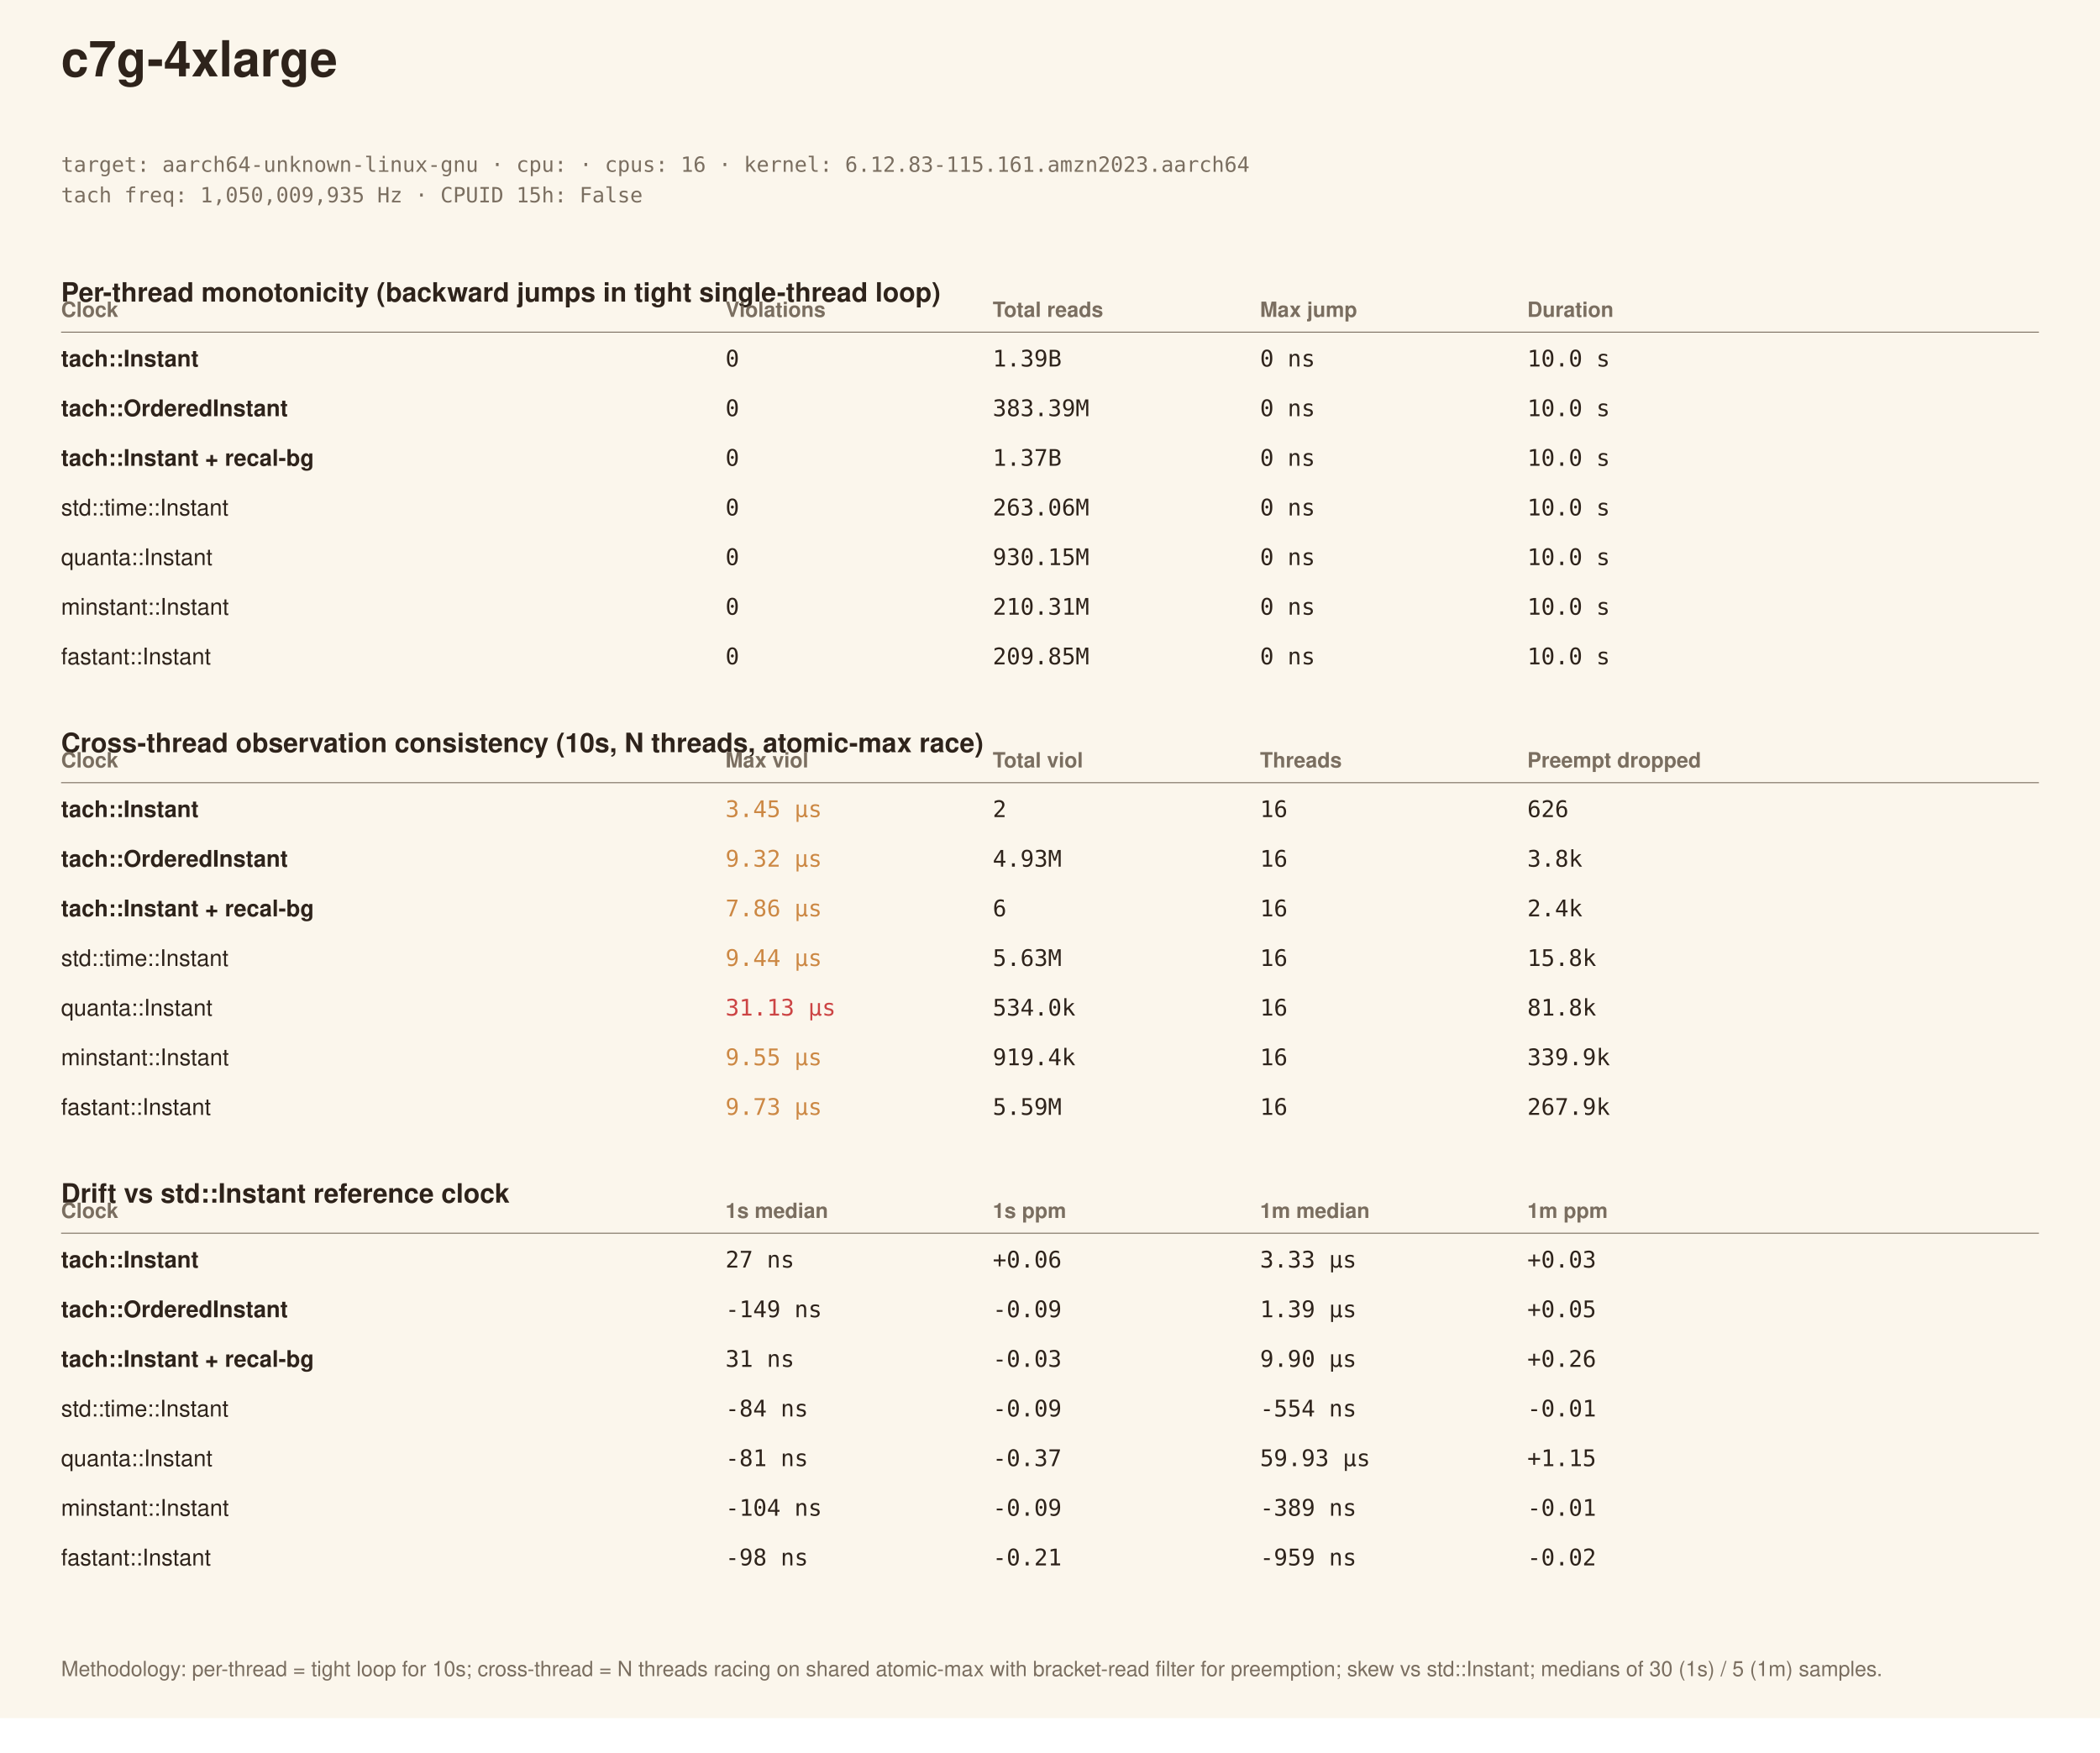
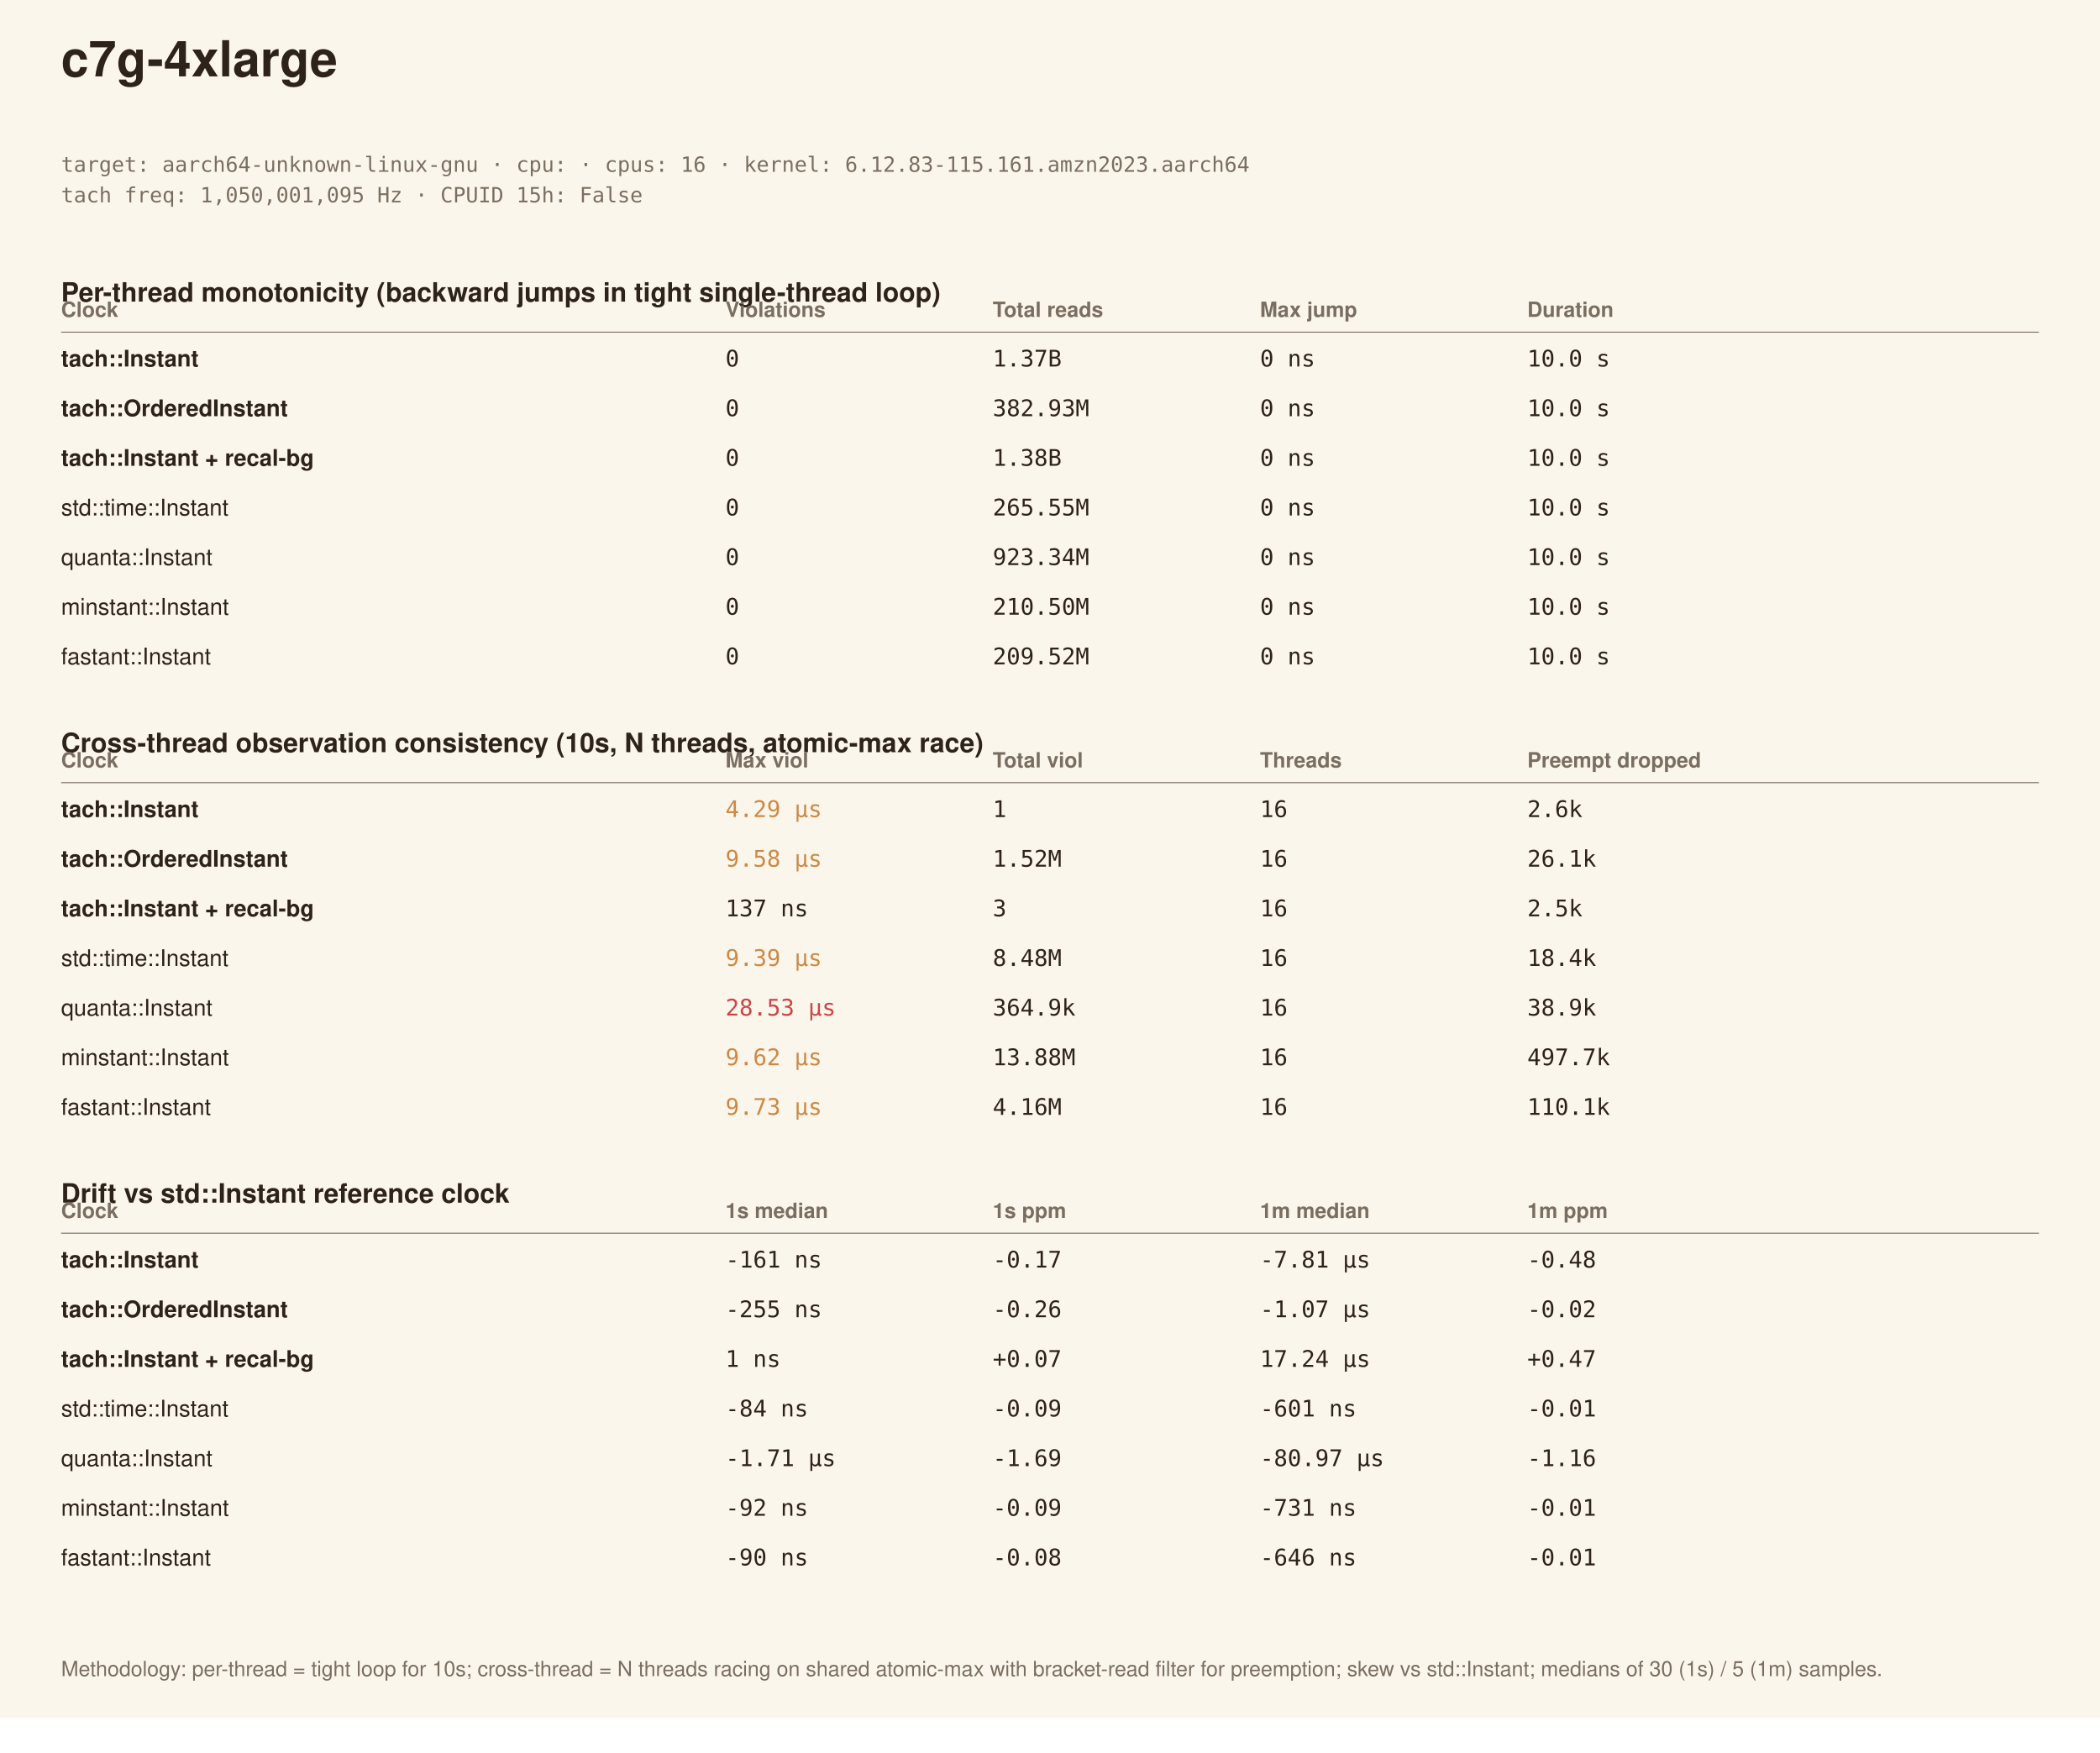
<svg xmlns="http://www.w3.org/2000/svg" viewBox="0 0 1100 918" width="1100" height="918">
  <rect width="1100" height="900" fill="#FBF6EC" />
  <text x="32" y="40" text-anchor="start" font-family="Avenir Next, Helvetica, Arial, sans-serif" font-size="26" font-weight="bold" fill="#2E231B">c7g-4xlarge</text>
  <text x="32" y="90" text-anchor="start" font-family="monospace" font-size="11" fill="#7A6E60">target: aarch64-unknown-linux-gnu  ·  cpu:   ·  cpus: 16  ·  kernel: 6.12.83-115.161.amzn2023.aarch64</text>
-   <text x="32" y="106" text-anchor="start" font-family="monospace" font-size="11" fill="#7A6E60">tach freq: 1,050,009,935 Hz  ·  CPUID 15h: False</text>
+   <text x="32" y="106" text-anchor="start" font-family="monospace" font-size="11" fill="#7A6E60">tach freq: 1,050,001,095 Hz  ·  CPUID 15h: False</text>
  <text x="32" y="158" text-anchor="start" font-family="Avenir Next, Helvetica, Arial, sans-serif" font-size="14" font-weight="bold" fill="#2E231B">Per-thread monotonicity (backward jumps in tight single-thread loop)</text>
  <line x1="32" y1="174" x2="1068" y2="174" stroke="#7A6E60" stroke-width="0.5" />
  <text x="32" y="166" text-anchor="start" font-family="Avenir Next, Helvetica, Arial, sans-serif" font-size="11" font-weight="bold" fill="#7A6E60">Clock</text>
  <text x="380" y="166" text-anchor="start" font-family="Avenir Next, Helvetica, Arial, sans-serif" font-size="11" font-weight="bold" fill="#7A6E60">Violations</text>
  <text x="520" y="166" text-anchor="start" font-family="Avenir Next, Helvetica, Arial, sans-serif" font-size="11" font-weight="bold" fill="#7A6E60">Total reads</text>
  <text x="660" y="166" text-anchor="start" font-family="Avenir Next, Helvetica, Arial, sans-serif" font-size="11" font-weight="bold" fill="#7A6E60">Max jump</text>
  <text x="800" y="166" text-anchor="start" font-family="Avenir Next, Helvetica, Arial, sans-serif" font-size="11" font-weight="bold" fill="#7A6E60">Duration</text>
  <text x="32" y="192" text-anchor="start" font-family="Avenir Next, Helvetica, Arial, sans-serif" font-size="12" font-weight="bold" fill="#2E231B">tach::Instant</text>
  <text x="380" y="192" text-anchor="start" font-family="monospace" font-size="12" fill="#2E231B">0</text>
-   <text x="520" y="192" text-anchor="start" font-family="monospace" font-size="12" fill="#2E231B">1.39B</text>
+   <text x="520" y="192" text-anchor="start" font-family="monospace" font-size="12" fill="#2E231B">1.37B</text>
  <text x="660" y="192" text-anchor="start" font-family="monospace" font-size="12" fill="#2E231B">0 ns</text>
  <text x="800" y="192" text-anchor="start" font-family="monospace" font-size="12" fill="#2E231B">10.0 s</text>
  <text x="32" y="218" text-anchor="start" font-family="Avenir Next, Helvetica, Arial, sans-serif" font-size="12" font-weight="bold" fill="#2E231B">tach::OrderedInstant</text>
  <text x="380" y="218" text-anchor="start" font-family="monospace" font-size="12" fill="#2E231B">0</text>
-   <text x="520" y="218" text-anchor="start" font-family="monospace" font-size="12" fill="#2E231B">383.39M</text>
+   <text x="520" y="218" text-anchor="start" font-family="monospace" font-size="12" fill="#2E231B">382.93M</text>
  <text x="660" y="218" text-anchor="start" font-family="monospace" font-size="12" fill="#2E231B">0 ns</text>
  <text x="800" y="218" text-anchor="start" font-family="monospace" font-size="12" fill="#2E231B">10.0 s</text>
  <text x="32" y="244" text-anchor="start" font-family="Avenir Next, Helvetica, Arial, sans-serif" font-size="12" font-weight="bold" fill="#2E231B">tach::Instant + recal-bg</text>
  <text x="380" y="244" text-anchor="start" font-family="monospace" font-size="12" fill="#2E231B">0</text>
-   <text x="520" y="244" text-anchor="start" font-family="monospace" font-size="12" fill="#2E231B">1.37B</text>
+   <text x="520" y="244" text-anchor="start" font-family="monospace" font-size="12" fill="#2E231B">1.38B</text>
  <text x="660" y="244" text-anchor="start" font-family="monospace" font-size="12" fill="#2E231B">0 ns</text>
  <text x="800" y="244" text-anchor="start" font-family="monospace" font-size="12" fill="#2E231B">10.0 s</text>
  <text x="32" y="270" text-anchor="start" font-family="Avenir Next, Helvetica, Arial, sans-serif" font-size="12" fill="#2E231B">std::time::Instant</text>
  <text x="380" y="270" text-anchor="start" font-family="monospace" font-size="12" fill="#2E231B">0</text>
-   <text x="520" y="270" text-anchor="start" font-family="monospace" font-size="12" fill="#2E231B">263.06M</text>
+   <text x="520" y="270" text-anchor="start" font-family="monospace" font-size="12" fill="#2E231B">265.55M</text>
  <text x="660" y="270" text-anchor="start" font-family="monospace" font-size="12" fill="#2E231B">0 ns</text>
  <text x="800" y="270" text-anchor="start" font-family="monospace" font-size="12" fill="#2E231B">10.0 s</text>
  <text x="32" y="296" text-anchor="start" font-family="Avenir Next, Helvetica, Arial, sans-serif" font-size="12" fill="#2E231B">quanta::Instant</text>
  <text x="380" y="296" text-anchor="start" font-family="monospace" font-size="12" fill="#2E231B">0</text>
-   <text x="520" y="296" text-anchor="start" font-family="monospace" font-size="12" fill="#2E231B">930.15M</text>
+   <text x="520" y="296" text-anchor="start" font-family="monospace" font-size="12" fill="#2E231B">923.34M</text>
  <text x="660" y="296" text-anchor="start" font-family="monospace" font-size="12" fill="#2E231B">0 ns</text>
  <text x="800" y="296" text-anchor="start" font-family="monospace" font-size="12" fill="#2E231B">10.0 s</text>
  <text x="32" y="322" text-anchor="start" font-family="Avenir Next, Helvetica, Arial, sans-serif" font-size="12" fill="#2E231B">minstant::Instant</text>
  <text x="380" y="322" text-anchor="start" font-family="monospace" font-size="12" fill="#2E231B">0</text>
-   <text x="520" y="322" text-anchor="start" font-family="monospace" font-size="12" fill="#2E231B">210.31M</text>
+   <text x="520" y="322" text-anchor="start" font-family="monospace" font-size="12" fill="#2E231B">210.50M</text>
  <text x="660" y="322" text-anchor="start" font-family="monospace" font-size="12" fill="#2E231B">0 ns</text>
  <text x="800" y="322" text-anchor="start" font-family="monospace" font-size="12" fill="#2E231B">10.0 s</text>
  <text x="32" y="348" text-anchor="start" font-family="Avenir Next, Helvetica, Arial, sans-serif" font-size="12" fill="#2E231B">fastant::Instant</text>
  <text x="380" y="348" text-anchor="start" font-family="monospace" font-size="12" fill="#2E231B">0</text>
-   <text x="520" y="348" text-anchor="start" font-family="monospace" font-size="12" fill="#2E231B">209.85M</text>
+   <text x="520" y="348" text-anchor="start" font-family="monospace" font-size="12" fill="#2E231B">209.52M</text>
  <text x="660" y="348" text-anchor="start" font-family="monospace" font-size="12" fill="#2E231B">0 ns</text>
  <text x="800" y="348" text-anchor="start" font-family="monospace" font-size="12" fill="#2E231B">10.0 s</text>
  <text x="32" y="394" text-anchor="start" font-family="Avenir Next, Helvetica, Arial, sans-serif" font-size="14" font-weight="bold" fill="#2E231B">Cross-thread observation consistency (10s, N threads, atomic-max race)</text>
  <line x1="32" y1="410" x2="1068" y2="410" stroke="#7A6E60" stroke-width="0.5" />
  <text x="32" y="402" text-anchor="start" font-family="Avenir Next, Helvetica, Arial, sans-serif" font-size="11" font-weight="bold" fill="#7A6E60">Clock</text>
  <text x="380" y="402" text-anchor="start" font-family="Avenir Next, Helvetica, Arial, sans-serif" font-size="11" font-weight="bold" fill="#7A6E60">Max viol</text>
  <text x="520" y="402" text-anchor="start" font-family="Avenir Next, Helvetica, Arial, sans-serif" font-size="11" font-weight="bold" fill="#7A6E60">Total viol</text>
  <text x="660" y="402" text-anchor="start" font-family="Avenir Next, Helvetica, Arial, sans-serif" font-size="11" font-weight="bold" fill="#7A6E60">Threads</text>
  <text x="800" y="402" text-anchor="start" font-family="Avenir Next, Helvetica, Arial, sans-serif" font-size="11" font-weight="bold" fill="#7A6E60">Preempt dropped</text>
  <text x="32" y="428" text-anchor="start" font-family="Avenir Next, Helvetica, Arial, sans-serif" font-size="12" font-weight="bold" fill="#2E231B">tach::Instant</text>
-   <text x="380" y="428" text-anchor="start" font-family="monospace" font-size="12" fill="#cc8844">3.45 µs</text>
-   <text x="520" y="428" text-anchor="start" font-family="monospace" font-size="12" fill="#2E231B">2</text>
+   <text x="380" y="428" text-anchor="start" font-family="monospace" font-size="12" fill="#cc8844">4.29 µs</text>
+   <text x="520" y="428" text-anchor="start" font-family="monospace" font-size="12" fill="#2E231B">1</text>
  <text x="660" y="428" text-anchor="start" font-family="monospace" font-size="12" fill="#2E231B">16</text>
-   <text x="800" y="428" text-anchor="start" font-family="monospace" font-size="12" fill="#2E231B">626</text>
+   <text x="800" y="428" text-anchor="start" font-family="monospace" font-size="12" fill="#2E231B">2.6k</text>
  <text x="32" y="454" text-anchor="start" font-family="Avenir Next, Helvetica, Arial, sans-serif" font-size="12" font-weight="bold" fill="#2E231B">tach::OrderedInstant</text>
-   <text x="380" y="454" text-anchor="start" font-family="monospace" font-size="12" fill="#cc8844">9.32 µs</text>
-   <text x="520" y="454" text-anchor="start" font-family="monospace" font-size="12" fill="#2E231B">4.93M</text>
+   <text x="380" y="454" text-anchor="start" font-family="monospace" font-size="12" fill="#cc8844">9.58 µs</text>
+   <text x="520" y="454" text-anchor="start" font-family="monospace" font-size="12" fill="#2E231B">1.52M</text>
  <text x="660" y="454" text-anchor="start" font-family="monospace" font-size="12" fill="#2E231B">16</text>
-   <text x="800" y="454" text-anchor="start" font-family="monospace" font-size="12" fill="#2E231B">3.8k</text>
+   <text x="800" y="454" text-anchor="start" font-family="monospace" font-size="12" fill="#2E231B">26.1k</text>
  <text x="32" y="480" text-anchor="start" font-family="Avenir Next, Helvetica, Arial, sans-serif" font-size="12" font-weight="bold" fill="#2E231B">tach::Instant + recal-bg</text>
-   <text x="380" y="480" text-anchor="start" font-family="monospace" font-size="12" fill="#cc8844">7.86 µs</text>
-   <text x="520" y="480" text-anchor="start" font-family="monospace" font-size="12" fill="#2E231B">6</text>
+   <text x="380" y="480" text-anchor="start" font-family="monospace" font-size="12" fill="#2E231B">137 ns</text>
+   <text x="520" y="480" text-anchor="start" font-family="monospace" font-size="12" fill="#2E231B">3</text>
  <text x="660" y="480" text-anchor="start" font-family="monospace" font-size="12" fill="#2E231B">16</text>
-   <text x="800" y="480" text-anchor="start" font-family="monospace" font-size="12" fill="#2E231B">2.4k</text>
+   <text x="800" y="480" text-anchor="start" font-family="monospace" font-size="12" fill="#2E231B">2.5k</text>
  <text x="32" y="506" text-anchor="start" font-family="Avenir Next, Helvetica, Arial, sans-serif" font-size="12" fill="#2E231B">std::time::Instant</text>
-   <text x="380" y="506" text-anchor="start" font-family="monospace" font-size="12" fill="#cc8844">9.44 µs</text>
-   <text x="520" y="506" text-anchor="start" font-family="monospace" font-size="12" fill="#2E231B">5.63M</text>
+   <text x="380" y="506" text-anchor="start" font-family="monospace" font-size="12" fill="#cc8844">9.39 µs</text>
+   <text x="520" y="506" text-anchor="start" font-family="monospace" font-size="12" fill="#2E231B">8.48M</text>
  <text x="660" y="506" text-anchor="start" font-family="monospace" font-size="12" fill="#2E231B">16</text>
-   <text x="800" y="506" text-anchor="start" font-family="monospace" font-size="12" fill="#2E231B">15.8k</text>
+   <text x="800" y="506" text-anchor="start" font-family="monospace" font-size="12" fill="#2E231B">18.4k</text>
  <text x="32" y="532" text-anchor="start" font-family="Avenir Next, Helvetica, Arial, sans-serif" font-size="12" fill="#2E231B">quanta::Instant</text>
-   <text x="380" y="532" text-anchor="start" font-family="monospace" font-size="12" fill="#cc4444">31.13 µs</text>
-   <text x="520" y="532" text-anchor="start" font-family="monospace" font-size="12" fill="#2E231B">534.0k</text>
+   <text x="380" y="532" text-anchor="start" font-family="monospace" font-size="12" fill="#cc4444">28.53 µs</text>
+   <text x="520" y="532" text-anchor="start" font-family="monospace" font-size="12" fill="#2E231B">364.9k</text>
  <text x="660" y="532" text-anchor="start" font-family="monospace" font-size="12" fill="#2E231B">16</text>
-   <text x="800" y="532" text-anchor="start" font-family="monospace" font-size="12" fill="#2E231B">81.8k</text>
+   <text x="800" y="532" text-anchor="start" font-family="monospace" font-size="12" fill="#2E231B">38.9k</text>
  <text x="32" y="558" text-anchor="start" font-family="Avenir Next, Helvetica, Arial, sans-serif" font-size="12" fill="#2E231B">minstant::Instant</text>
-   <text x="380" y="558" text-anchor="start" font-family="monospace" font-size="12" fill="#cc8844">9.55 µs</text>
-   <text x="520" y="558" text-anchor="start" font-family="monospace" font-size="12" fill="#2E231B">919.4k</text>
+   <text x="380" y="558" text-anchor="start" font-family="monospace" font-size="12" fill="#cc8844">9.62 µs</text>
+   <text x="520" y="558" text-anchor="start" font-family="monospace" font-size="12" fill="#2E231B">13.88M</text>
  <text x="660" y="558" text-anchor="start" font-family="monospace" font-size="12" fill="#2E231B">16</text>
-   <text x="800" y="558" text-anchor="start" font-family="monospace" font-size="12" fill="#2E231B">339.9k</text>
+   <text x="800" y="558" text-anchor="start" font-family="monospace" font-size="12" fill="#2E231B">497.7k</text>
  <text x="32" y="584" text-anchor="start" font-family="Avenir Next, Helvetica, Arial, sans-serif" font-size="12" fill="#2E231B">fastant::Instant</text>
  <text x="380" y="584" text-anchor="start" font-family="monospace" font-size="12" fill="#cc8844">9.73 µs</text>
-   <text x="520" y="584" text-anchor="start" font-family="monospace" font-size="12" fill="#2E231B">5.59M</text>
+   <text x="520" y="584" text-anchor="start" font-family="monospace" font-size="12" fill="#2E231B">4.16M</text>
  <text x="660" y="584" text-anchor="start" font-family="monospace" font-size="12" fill="#2E231B">16</text>
-   <text x="800" y="584" text-anchor="start" font-family="monospace" font-size="12" fill="#2E231B">267.9k</text>
+   <text x="800" y="584" text-anchor="start" font-family="monospace" font-size="12" fill="#2E231B">110.1k</text>
  <text x="32" y="630" text-anchor="start" font-family="Avenir Next, Helvetica, Arial, sans-serif" font-size="14" font-weight="bold" fill="#2E231B">Drift vs std::Instant reference clock</text>
  <line x1="32" y1="646" x2="1068" y2="646" stroke="#7A6E60" stroke-width="0.5" />
  <text x="32" y="638" text-anchor="start" font-family="Avenir Next, Helvetica, Arial, sans-serif" font-size="11" font-weight="bold" fill="#7A6E60">Clock</text>
  <text x="380" y="638" text-anchor="start" font-family="Avenir Next, Helvetica, Arial, sans-serif" font-size="11" font-weight="bold" fill="#7A6E60">1s median</text>
  <text x="520" y="638" text-anchor="start" font-family="Avenir Next, Helvetica, Arial, sans-serif" font-size="11" font-weight="bold" fill="#7A6E60">1s ppm</text>
  <text x="660" y="638" text-anchor="start" font-family="Avenir Next, Helvetica, Arial, sans-serif" font-size="11" font-weight="bold" fill="#7A6E60">1m median</text>
  <text x="800" y="638" text-anchor="start" font-family="Avenir Next, Helvetica, Arial, sans-serif" font-size="11" font-weight="bold" fill="#7A6E60">1m ppm</text>
  <text x="32" y="664" text-anchor="start" font-family="Avenir Next, Helvetica, Arial, sans-serif" font-size="12" font-weight="bold" fill="#2E231B">tach::Instant</text>
-   <text x="380" y="664" text-anchor="start" font-family="monospace" font-size="12" fill="#2E231B">27 ns</text>
-   <text x="520" y="664" text-anchor="start" font-family="monospace" font-size="12" fill="#2E231B">+0.06</text>
-   <text x="660" y="664" text-anchor="start" font-family="monospace" font-size="12" fill="#2E231B">3.33 µs</text>
-   <text x="800" y="664" text-anchor="start" font-family="monospace" font-size="12" fill="#2E231B">+0.03</text>
+   <text x="380" y="664" text-anchor="start" font-family="monospace" font-size="12" fill="#2E231B">-161 ns</text>
+   <text x="520" y="664" text-anchor="start" font-family="monospace" font-size="12" fill="#2E231B">-0.17</text>
+   <text x="660" y="664" text-anchor="start" font-family="monospace" font-size="12" fill="#2E231B">-7.81 µs</text>
+   <text x="800" y="664" text-anchor="start" font-family="monospace" font-size="12" fill="#2E231B">-0.48</text>
  <text x="32" y="690" text-anchor="start" font-family="Avenir Next, Helvetica, Arial, sans-serif" font-size="12" font-weight="bold" fill="#2E231B">tach::OrderedInstant</text>
-   <text x="380" y="690" text-anchor="start" font-family="monospace" font-size="12" fill="#2E231B">-149 ns</text>
-   <text x="520" y="690" text-anchor="start" font-family="monospace" font-size="12" fill="#2E231B">-0.09</text>
-   <text x="660" y="690" text-anchor="start" font-family="monospace" font-size="12" fill="#2E231B">1.39 µs</text>
-   <text x="800" y="690" text-anchor="start" font-family="monospace" font-size="12" fill="#2E231B">+0.05</text>
+   <text x="380" y="690" text-anchor="start" font-family="monospace" font-size="12" fill="#2E231B">-255 ns</text>
+   <text x="520" y="690" text-anchor="start" font-family="monospace" font-size="12" fill="#2E231B">-0.26</text>
+   <text x="660" y="690" text-anchor="start" font-family="monospace" font-size="12" fill="#2E231B">-1.07 µs</text>
+   <text x="800" y="690" text-anchor="start" font-family="monospace" font-size="12" fill="#2E231B">-0.02</text>
  <text x="32" y="716" text-anchor="start" font-family="Avenir Next, Helvetica, Arial, sans-serif" font-size="12" font-weight="bold" fill="#2E231B">tach::Instant + recal-bg</text>
-   <text x="380" y="716" text-anchor="start" font-family="monospace" font-size="12" fill="#2E231B">31 ns</text>
-   <text x="520" y="716" text-anchor="start" font-family="monospace" font-size="12" fill="#2E231B">-0.03</text>
-   <text x="660" y="716" text-anchor="start" font-family="monospace" font-size="12" fill="#2E231B">9.90 µs</text>
-   <text x="800" y="716" text-anchor="start" font-family="monospace" font-size="12" fill="#2E231B">+0.26</text>
+   <text x="380" y="716" text-anchor="start" font-family="monospace" font-size="12" fill="#2E231B">1 ns</text>
+   <text x="520" y="716" text-anchor="start" font-family="monospace" font-size="12" fill="#2E231B">+0.07</text>
+   <text x="660" y="716" text-anchor="start" font-family="monospace" font-size="12" fill="#2E231B">17.24 µs</text>
+   <text x="800" y="716" text-anchor="start" font-family="monospace" font-size="12" fill="#2E231B">+0.47</text>
  <text x="32" y="742" text-anchor="start" font-family="Avenir Next, Helvetica, Arial, sans-serif" font-size="12" fill="#2E231B">std::time::Instant</text>
  <text x="380" y="742" text-anchor="start" font-family="monospace" font-size="12" fill="#2E231B">-84 ns</text>
  <text x="520" y="742" text-anchor="start" font-family="monospace" font-size="12" fill="#2E231B">-0.09</text>
-   <text x="660" y="742" text-anchor="start" font-family="monospace" font-size="12" fill="#2E231B">-554 ns</text>
+   <text x="660" y="742" text-anchor="start" font-family="monospace" font-size="12" fill="#2E231B">-601 ns</text>
  <text x="800" y="742" text-anchor="start" font-family="monospace" font-size="12" fill="#2E231B">-0.01</text>
  <text x="32" y="768" text-anchor="start" font-family="Avenir Next, Helvetica, Arial, sans-serif" font-size="12" fill="#2E231B">quanta::Instant</text>
-   <text x="380" y="768" text-anchor="start" font-family="monospace" font-size="12" fill="#2E231B">-81 ns</text>
-   <text x="520" y="768" text-anchor="start" font-family="monospace" font-size="12" fill="#2E231B">-0.37</text>
-   <text x="660" y="768" text-anchor="start" font-family="monospace" font-size="12" fill="#2E231B">59.93 µs</text>
-   <text x="800" y="768" text-anchor="start" font-family="monospace" font-size="12" fill="#2E231B">+1.15</text>
+   <text x="380" y="768" text-anchor="start" font-family="monospace" font-size="12" fill="#2E231B">-1.71 µs</text>
+   <text x="520" y="768" text-anchor="start" font-family="monospace" font-size="12" fill="#2E231B">-1.69</text>
+   <text x="660" y="768" text-anchor="start" font-family="monospace" font-size="12" fill="#2E231B">-80.97 µs</text>
+   <text x="800" y="768" text-anchor="start" font-family="monospace" font-size="12" fill="#2E231B">-1.16</text>
  <text x="32" y="794" text-anchor="start" font-family="Avenir Next, Helvetica, Arial, sans-serif" font-size="12" fill="#2E231B">minstant::Instant</text>
-   <text x="380" y="794" text-anchor="start" font-family="monospace" font-size="12" fill="#2E231B">-104 ns</text>
+   <text x="380" y="794" text-anchor="start" font-family="monospace" font-size="12" fill="#2E231B">-92 ns</text>
  <text x="520" y="794" text-anchor="start" font-family="monospace" font-size="12" fill="#2E231B">-0.09</text>
-   <text x="660" y="794" text-anchor="start" font-family="monospace" font-size="12" fill="#2E231B">-389 ns</text>
+   <text x="660" y="794" text-anchor="start" font-family="monospace" font-size="12" fill="#2E231B">-731 ns</text>
  <text x="800" y="794" text-anchor="start" font-family="monospace" font-size="12" fill="#2E231B">-0.01</text>
  <text x="32" y="820" text-anchor="start" font-family="Avenir Next, Helvetica, Arial, sans-serif" font-size="12" fill="#2E231B">fastant::Instant</text>
-   <text x="380" y="820" text-anchor="start" font-family="monospace" font-size="12" fill="#2E231B">-98 ns</text>
-   <text x="520" y="820" text-anchor="start" font-family="monospace" font-size="12" fill="#2E231B">-0.21</text>
-   <text x="660" y="820" text-anchor="start" font-family="monospace" font-size="12" fill="#2E231B">-959 ns</text>
-   <text x="800" y="820" text-anchor="start" font-family="monospace" font-size="12" fill="#2E231B">-0.02</text>
+   <text x="380" y="820" text-anchor="start" font-family="monospace" font-size="12" fill="#2E231B">-90 ns</text>
+   <text x="520" y="820" text-anchor="start" font-family="monospace" font-size="12" fill="#2E231B">-0.08</text>
+   <text x="660" y="820" text-anchor="start" font-family="monospace" font-size="12" fill="#2E231B">-646 ns</text>
+   <text x="800" y="820" text-anchor="start" font-family="monospace" font-size="12" fill="#2E231B">-0.01</text>
  <text x="32" y="878" text-anchor="start" font-family="Avenir Next, Helvetica, Arial, sans-serif" font-size="11" fill="#7A6E60">Methodology: per-thread = tight loop for 10s; cross-thread = N threads racing on shared atomic-max with bracket-read filter for preemption; skew vs std::Instant; medians of 30 (1s) / 5 (1m) samples.</text>
</svg>
